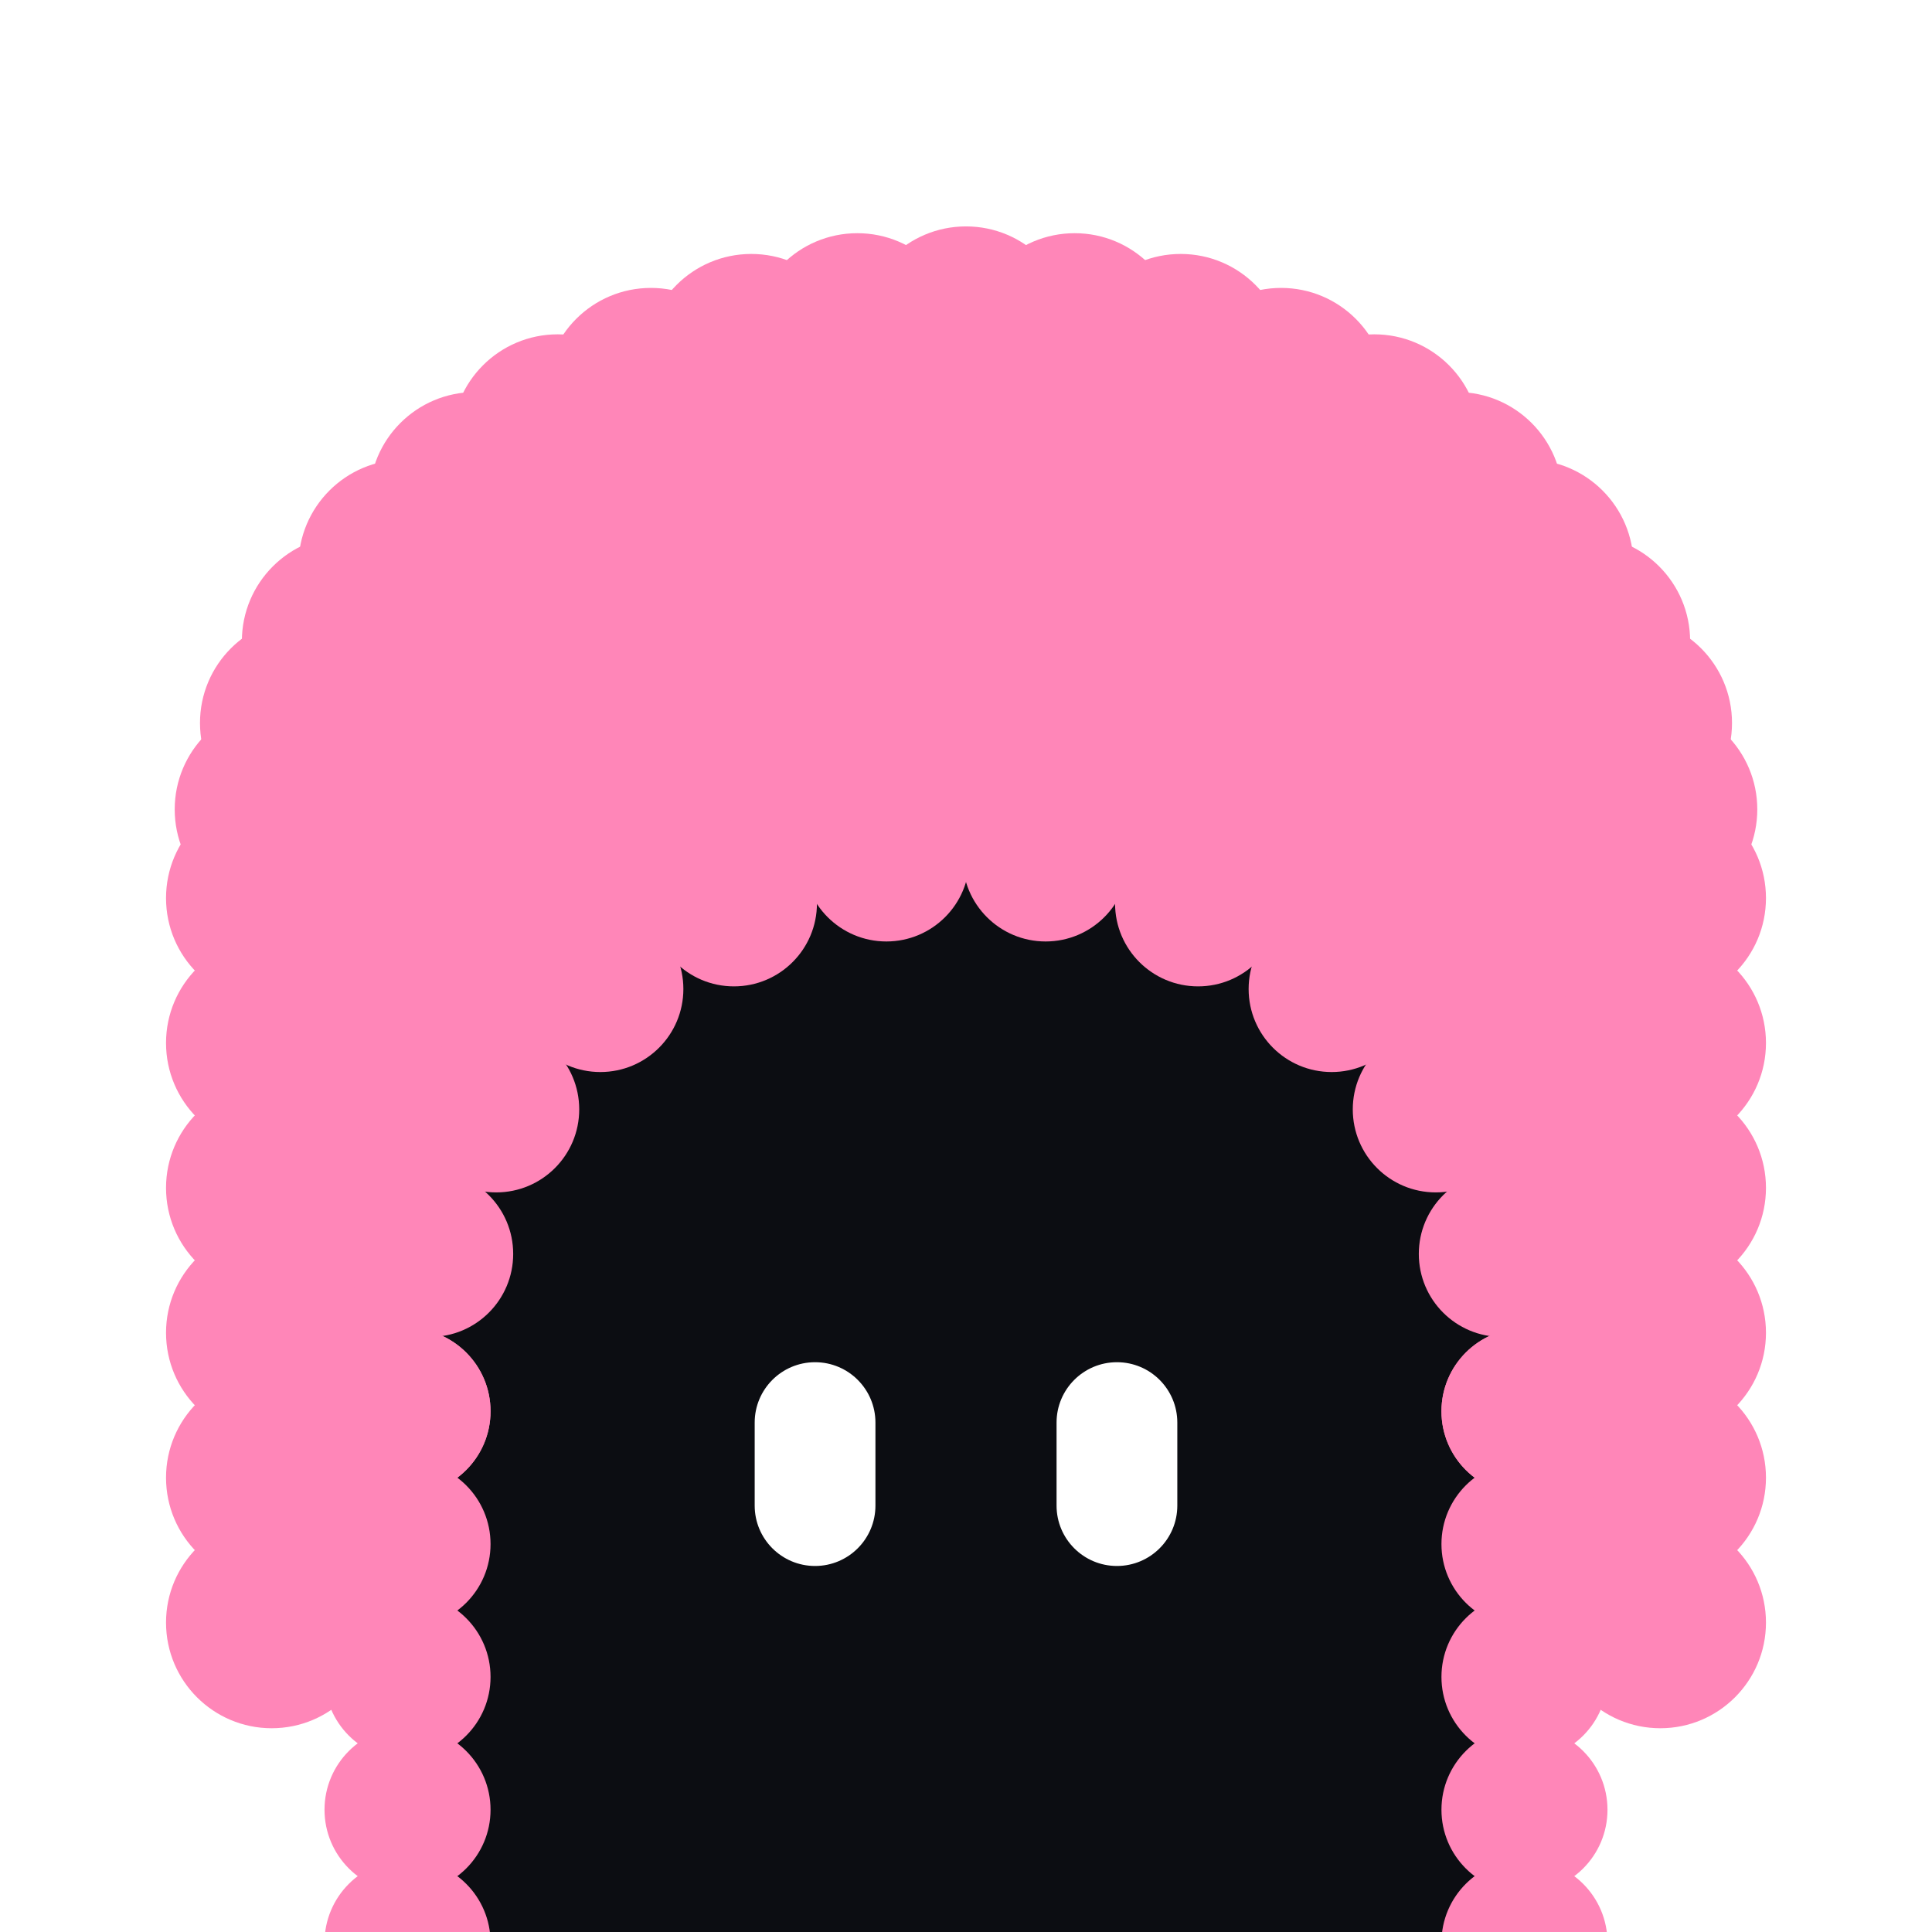
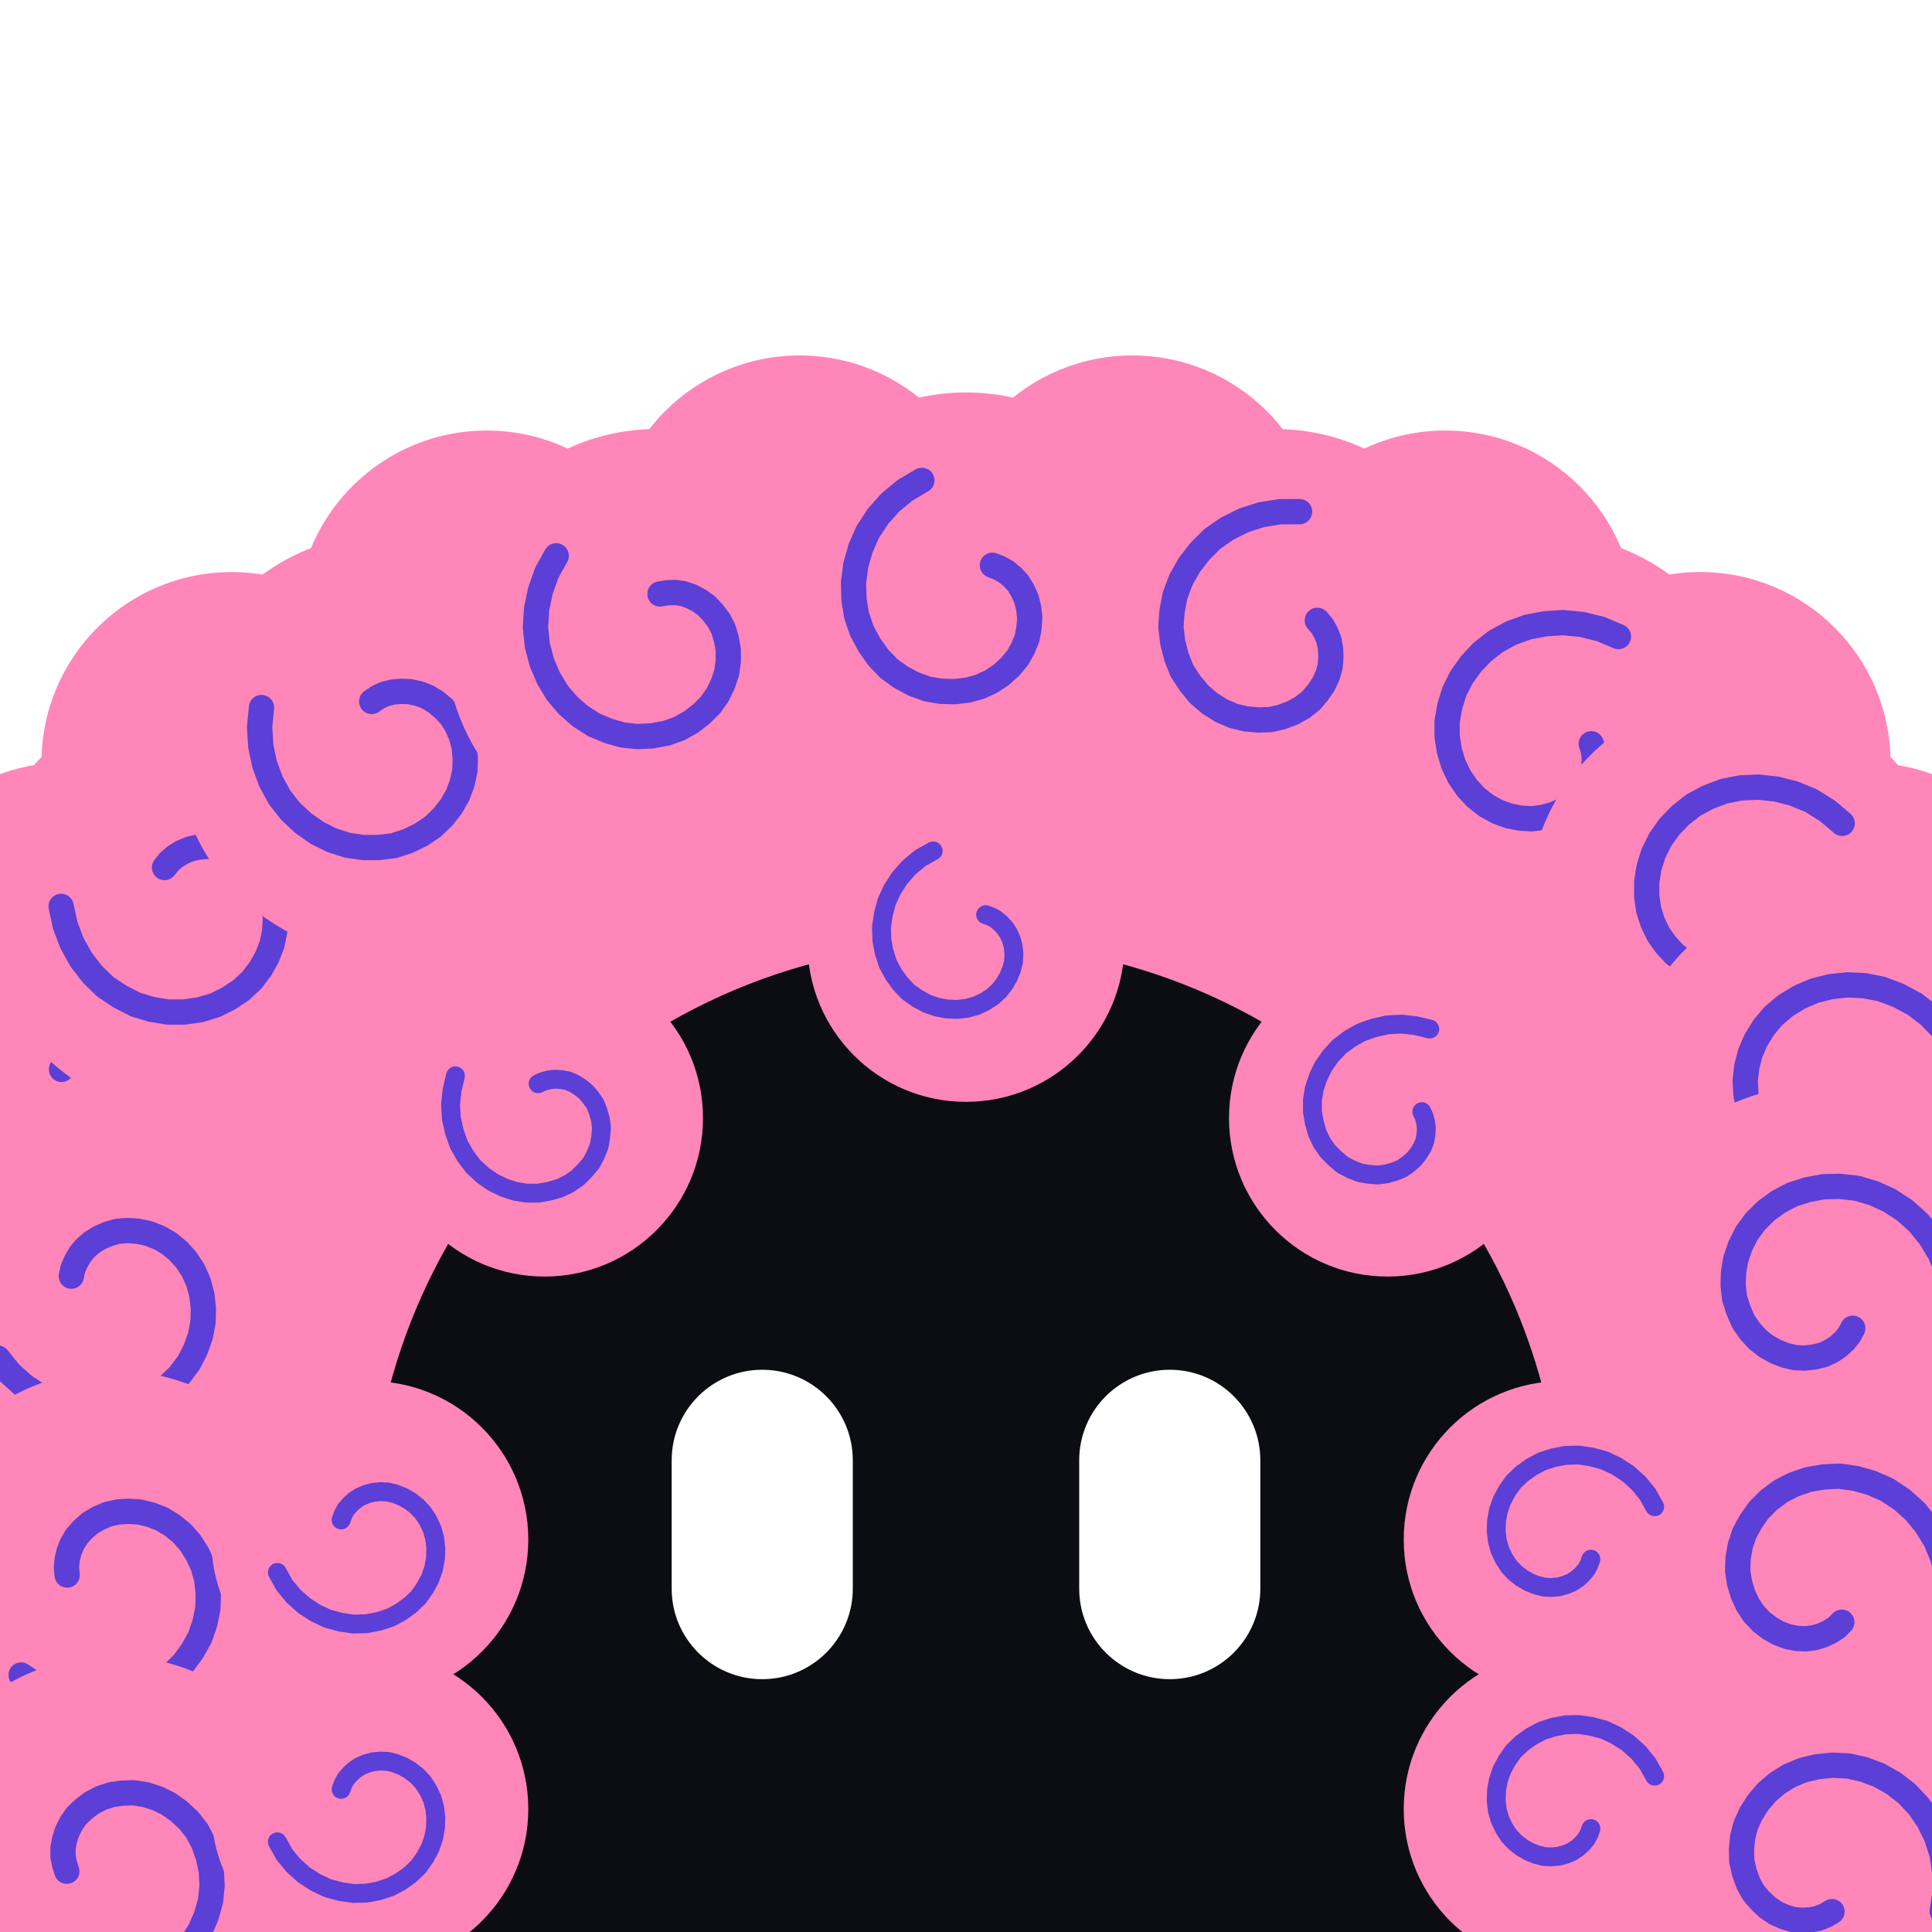
- <svg xmlns="http://www.w3.org/2000/svg" role="img" aria-label="frfro" viewBox="0 0 512 512">
+ <svg xmlns="http://www.w3.org/2000/svg" viewBox="0 0 512 512" role="img" aria-label="frfro">
  <clipPath id="c">
    <rect width="512" height="512" />
  </clipPath>
  <rect width="512" height="512" fill="#ffffff" />
  <g clip-path="url(#c)">
-     <path d="M72.0,430.0 L72.0,238.0 A184.0,150.0 0 0 1 440.0,238.0 L440.0,430.0 Z" fill="#ff86b8" />
-     <circle cx="72.0" cy="430.0" r="28.0" fill="#ff86b8" />
-     <circle cx="72.0" cy="391.6" r="28.0" fill="#ff86b8" />
-     <circle cx="72.0" cy="353.2" r="28.0" fill="#ff86b8" />
-     <circle cx="72.0" cy="314.8" r="28.0" fill="#ff86b8" />
-     <circle cx="72.0" cy="276.4" r="28.0" fill="#ff86b8" />
-     <circle cx="72.0" cy="238.0" r="28.0" fill="#ff86b8" />
-     <circle cx="74.3" cy="214.5" r="28.0" fill="#ff86b8" />
-     <circle cx="81.0" cy="191.6" r="28.0" fill="#ff86b8" />
-     <circle cx="92.1" cy="169.9" r="28.0" fill="#ff86b8" />
-     <circle cx="107.1" cy="149.8" r="28.0" fill="#ff86b8" />
-     <circle cx="125.9" cy="131.9" r="28.0" fill="#ff86b8" />
-     <circle cx="147.8" cy="116.6" r="28.0" fill="#ff86b8" />
-     <circle cx="172.5" cy="104.3" r="28.0" fill="#ff86b8" />
-     <circle cx="199.1" cy="95.3" r="28.0" fill="#ff86b8" />
-     <circle cx="227.2" cy="89.8" r="28.0" fill="#ff86b8" />
-     <circle cx="256.0" cy="88.0" r="28.0" fill="#ff86b8" />
-     <circle cx="284.8" cy="89.8" r="28.0" fill="#ff86b8" />
-     <circle cx="312.9" cy="95.3" r="28.0" fill="#ff86b8" />
-     <circle cx="339.5" cy="104.3" r="28.0" fill="#ff86b8" />
-     <circle cx="364.2" cy="116.6" r="28.0" fill="#ff86b8" />
-     <circle cx="386.1" cy="131.9" r="28.0" fill="#ff86b8" />
-     <circle cx="404.9" cy="149.8" r="28.0" fill="#ff86b8" />
-     <circle cx="419.9" cy="169.9" r="28.0" fill="#ff86b8" />
-     <circle cx="431.0" cy="191.6" r="28.0" fill="#ff86b8" />
-     <circle cx="437.7" cy="214.5" r="28.0" fill="#ff86b8" />
-     <circle cx="440.0" cy="238.0" r="28.0" fill="#ff86b8" />
-     <circle cx="440.0" cy="276.4" r="28.0" fill="#ff86b8" />
-     <circle cx="440.0" cy="314.8" r="28.0" fill="#ff86b8" />
-     <circle cx="440.0" cy="353.2" r="28.0" fill="#ff86b8" />
-     <circle cx="440.0" cy="391.6" r="28.0" fill="#ff86b8" />
-     <circle cx="440.0" cy="430.0" r="28.0" fill="#ff86b8" />
-     <path d="M108.0,600 L108.0,374.0 A148.0,148.0 0 0 1 404.0,374.0 L404.0,600 Z" fill="#0c0d12" />
-     <circle cx="108.0" cy="374.0" r="22.0" fill="#ff86b8" />
-     <circle cx="114.0" cy="332.3" r="22.0" fill="#ff86b8" />
-     <circle cx="131.5" cy="294.0" r="22.0" fill="#ff86b8" />
-     <circle cx="159.1" cy="262.1" r="22.0" fill="#ff86b8" />
-     <circle cx="194.5" cy="239.4" r="22.0" fill="#ff86b8" />
-     <circle cx="234.9" cy="227.5" r="22.0" fill="#ff86b8" />
-     <circle cx="277.1" cy="227.5" r="22.0" fill="#ff86b8" />
-     <circle cx="317.5" cy="239.4" r="22.0" fill="#ff86b8" />
-     <circle cx="352.9" cy="262.1" r="22.0" fill="#ff86b8" />
-     <circle cx="380.5" cy="294.0" r="22.0" fill="#ff86b8" />
-     <circle cx="398.0" cy="332.3" r="22.0" fill="#ff86b8" />
-     <circle cx="404.0" cy="374.0" r="22.0" fill="#ff86b8" />
-     <circle cx="108.0" cy="374.0" r="22.0" fill="#ff86b8" />
-     <circle cx="108.0" cy="409.2" r="22.0" fill="#ff86b8" />
-     <circle cx="108.0" cy="444.4" r="22.0" fill="#ff86b8" />
-     <circle cx="108.0" cy="479.6" r="22.0" fill="#ff86b8" />
-     <circle cx="108.0" cy="514.8" r="22.0" fill="#ff86b8" />
-     <circle cx="404.0" cy="374.0" r="22.0" fill="#ff86b8" />
-     <circle cx="404.0" cy="409.2" r="22.0" fill="#ff86b8" />
-     <circle cx="404.0" cy="444.4" r="22.0" fill="#ff86b8" />
-     <circle cx="404.0" cy="479.6" r="22.0" fill="#ff86b8" />
-     <circle cx="404.0" cy="514.8" r="22.0" fill="#ff86b8" />
-     <rect x="200.0" y="361.0" width="32.0" height="54.0" rx="16.0" fill="#ffffff" />
-     <rect x="280.0" y="361.0" width="32.0" height="54.0" rx="16.0" fill="#ffffff" />
+     <path d="M2.0,600 L2.0,310.0 A254.0,168.0 0 0 1 510.0,310.0 L510.0,600 Z" fill="#ff86b8" />
+     <circle cx="2.0" cy="310.0" r="50.4" fill="#ff86b8" />
+     <circle cx="17.3" cy="252.5" r="50.4" fill="#ff86b8" />
+     <circle cx="61.4" cy="202.0" r="50.4" fill="#ff86b8" />
+     <circle cx="129.0" cy="164.5" r="50.4" fill="#ff86b8" />
+     <circle cx="211.9" cy="144.6" r="50.4" fill="#ff86b8" />
+     <circle cx="300.1" cy="144.6" r="50.4" fill="#ff86b8" />
+     <circle cx="383.0" cy="164.5" r="50.4" fill="#ff86b8" />
+     <circle cx="450.6" cy="202.0" r="50.4" fill="#ff86b8" />
+     <circle cx="494.7" cy="252.5" r="50.4" fill="#ff86b8" />
+     <circle cx="510.0" cy="310.0" r="50.4" fill="#ff86b8" />
+     <circle cx="2.0" cy="310.0" r="50.4" fill="#ff86b8" />
+     <circle cx="2.0" cy="382.8" r="50.4" fill="#ff86b8" />
+     <circle cx="2.0" cy="455.6" r="50.4" fill="#ff86b8" />
+     <circle cx="2.0" cy="528.4" r="50.4" fill="#ff86b8" />
+     <circle cx="510.0" cy="310.0" r="50.4" fill="#ff86b8" />
+     <circle cx="510.0" cy="382.8" r="50.4" fill="#ff86b8" />
+     <circle cx="510.0" cy="455.6" r="50.4" fill="#ff86b8" />
+     <circle cx="510.0" cy="528.4" r="50.4" fill="#ff86b8" />
+     <path d="M24.0,600 L24.0,310.0 A232.0,150.0 0 0 1 488.0,310.0 L488.0,600 Z" fill="#ff86b8" />
+     <circle cx="25.8" cy="291.2" r="56.0" fill="#ff86b8" />
+     <polyline points="16.3,283.4 17.1,281.7 18.3,279.9 19.7,278.4 21.5,277.0 23.6,275.9 25.8,275.1 28.3,274.7 30.9,274.7 33.6,275.0 36.2,275.8 38.8,277.1 41.2,278.8 43.4,280.9 45.3,283.3 46.9,286.2 48.0,289.3 48.7,292.6 48.8,296.1 48.4,299.7 47.5,303.2 46.0,306.7 43.9,309.9 41.3,312.9 38.2,315.5 34.7,317.6 30.8,319.3 26.6,320.3 22.2,320.7 17.7,320.5 13.2,319.5 8.8,317.8 4.7,315.5 0.8,312.5 -2.6,308.9 -5.5,304.8 -7.7,300.2" fill="none" stroke="#5b3fd6" stroke-width="6.7" stroke-linecap="round" stroke-linejoin="round" />
+     <circle cx="51.0" cy="239.8" r="56.0" fill="#ff86b8" />
+     <polyline points="43.6,229.9 44.8,228.4 46.4,227.0 48.2,225.9 50.3,225.0 52.5,224.5 54.9,224.3 57.4,224.4 59.9,225.0 62.4,226.0 64.8,227.5 67.0,229.3 68.9,231.5 70.6,234.1 71.8,237.0 72.6,240.1 73.0,243.4 72.8,246.8 72.1,250.2 70.8,253.6 69.0,256.8 66.7,259.8 63.9,262.4 60.6,264.6 57.0,266.4 53.0,267.6 48.8,268.2 44.5,268.2 40.2,267.5 35.9,266.2 31.8,264.1 27.9,261.5 24.5,258.2 21.5,254.3 19.1,250.0 17.3,245.3 16.2,240.2" fill="none" stroke="#5b3fd6" stroke-width="6.7" stroke-linecap="round" stroke-linejoin="round" />
+     <circle cx="102.6" cy="197.5" r="56.0" fill="#ff86b8" />
+     <polyline points="98.5,185.9 100.1,184.8 102.0,183.9 104.1,183.4 106.3,183.2 108.6,183.3 111.0,183.8 113.3,184.7 115.6,186.1 117.6,187.8 119.5,189.8 121.0,192.2 122.2,194.9 123.0,197.9 123.3,201.0 123.2,204.2 122.5,207.5 121.3,210.7 119.6,213.7 117.4,216.5 114.7,219.1 111.6,221.2 108.1,222.9 104.4,224.1 100.4,224.6 96.2,224.6 92.1,224.0 88.0,222.7 84.0,220.7 80.3,218.1 77.0,215.0 74.1,211.3 71.8,207.1 70.1,202.5 69.1,197.7 68.8,192.7 69.3,187.5" fill="none" stroke="#5b3fd6" stroke-width="6.7" stroke-linecap="round" stroke-linejoin="round" />
+     <circle cx="174.0" cy="169.7" r="56.0" fill="#ff86b8" />
+     <polyline points="174.9,157.4 176.8,157.1 178.9,157.0 181.0,157.3 183.1,158.0 185.2,159.1 187.2,160.5 188.9,162.3 190.5,164.4 191.7,166.7 192.5,169.4 193.0,172.2 193.0,175.2 192.6,178.2 191.6,181.2 190.2,184.1 188.3,186.8 185.9,189.2 183.2,191.3 180.0,193.1 176.6,194.3 172.9,195.0 169.0,195.2 165.1,194.8 161.2,193.7 157.4,192.1 153.8,189.8 150.6,187.0 147.7,183.6 145.4,179.8 143.6,175.6 142.4,171.0 141.9,166.3 142.2,161.4 143.2,156.6 144.9,151.8 147.4,147.3" fill="none" stroke="#5b3fd6" stroke-width="6.7" stroke-linecap="round" stroke-linejoin="round" />
+     <circle cx="256.0" cy="160.0" r="56.0" fill="#ff86b8" />
+     <polyline points="263.0,149.8 264.8,150.5 266.6,151.5 268.3,152.9 269.8,154.5 271.0,156.5 272.0,158.7 272.6,161.1 272.9,163.7 272.7,166.4 272.2,169.1 271.1,171.8 269.7,174.3 267.7,176.7 265.4,178.8 262.7,180.6 259.7,182.0 256.4,182.9 253.0,183.3 249.4,183.2 245.8,182.6 242.2,181.3 238.8,179.5 235.6,177.2 232.8,174.3 230.4,170.9 228.4,167.2 227.0,163.1 226.3,158.8 226.2,154.3 226.8,149.7 228.1,145.2 230.0,140.9 232.7,136.8 236.0,133.1 239.9,129.9 244.3,127.3" fill="none" stroke="#5b3fd6" stroke-width="6.7" stroke-linecap="round" stroke-linejoin="round" />
+     <circle cx="338.0" cy="169.7" r="56.0" fill="#ff86b8" />
+     <polyline points="349.1,164.4 350.4,165.9 351.4,167.7 352.2,169.7 352.6,171.9 352.7,174.2 352.5,176.6 351.8,179.1 350.7,181.4 349.2,183.6 347.4,185.7 345.1,187.5 342.6,188.9 339.7,190.0 336.7,190.7 333.4,190.8 330.1,190.5 326.8,189.7 323.6,188.3 320.6,186.4 317.8,184.0 315.4,181.1 313.3,177.9 311.8,174.2 310.8,170.3 310.3,166.2 310.6,162.0 311.4,157.8 313.0,153.6 315.2,149.7 318.0,146.1 321.3,142.8 325.2,140.1 329.6,137.9 334.3,136.4 339.3,135.6 344.4,135.6" fill="none" stroke="#5b3fd6" stroke-width="6.7" stroke-linecap="round" stroke-linejoin="round" />
+     <circle cx="409.4" cy="197.5" r="56.0" fill="#ff86b8" />
+     <polyline points="421.7,197.1 422.3,199.0 422.5,201.0 422.4,203.2 422.0,205.4 421.1,207.5 419.9,209.6 418.4,211.6 416.4,213.3 414.2,214.8 411.6,215.9 408.9,216.6 405.9,217.0 402.9,216.8 399.8,216.2 396.8,215.1 393.9,213.5 391.2,211.4 388.8,208.8 386.8,205.9 385.2,202.6 384.1,199.0 383.5,195.2 383.5,191.2 384.2,187.2 385.4,183.3 387.3,179.5 389.8,176.0 392.8,172.8 396.4,170.0 400.4,167.8 404.8,166.2 409.5,165.3 414.3,165.0 419.3,165.5 424.2,166.7 428.9,168.7" fill="none" stroke="#5b3fd6" stroke-width="6.7" stroke-linecap="round" stroke-linejoin="round" />
+     <circle cx="461.0" cy="239.8" r="56.0" fill="#ff86b8" />
+     <polyline points="472.9,243.1 472.9,245.1 472.5,247.1 471.7,249.1 470.7,251.1 469.2,252.9 467.4,254.5 465.4,255.9 463.0,257.0 460.4,257.7 457.7,258.0 454.8,257.9 451.9,257.4 449.0,256.3 446.3,254.8 443.7,252.8 441.5,250.4 439.5,247.6 438.0,244.5 436.9,241.1 436.4,237.4 436.4,233.7 437.0,229.9 438.2,226.1 440.0,222.5 442.4,219.1 445.3,216.1 448.7,213.4 452.6,211.3 456.8,209.7 461.3,208.8 466.0,208.6 470.7,209.1 475.4,210.3 480.0,212.2 484.3,214.9 488.2,218.2" fill="none" stroke="#5b3fd6" stroke-width="6.7" stroke-linecap="round" stroke-linejoin="round" />
+     <circle cx="486.2" cy="291.2" r="56.0" fill="#ff86b8" />
+     <polyline points="496.9,297.3 496.3,299.2 495.5,301.1 494.3,302.9 492.7,304.5 490.9,305.9 488.8,307.0 486.4,307.9 483.9,308.3 481.2,308.4 478.4,308.0 475.7,307.2 473.0,306.0 470.5,304.3 468.2,302.1 466.2,299.6 464.6,296.7 463.4,293.5 462.7,290.1 462.5,286.5 462.9,282.8 463.8,279.2 465.3,275.7 467.4,272.3 470.0,269.2 473.2,266.5 476.8,264.3 480.7,262.6 485.0,261.5 489.5,261.0 494.0,261.2 498.6,262.1 503.1,263.8 507.4,266.1 511.3,269.1 514.8,272.7 517.8,276.9" fill="none" stroke="#5b3fd6" stroke-width="6.7" stroke-linecap="round" stroke-linejoin="round" />
+     <circle cx="30.0" cy="343.6" r="56.0" fill="#ff86b8" />
+     <polyline points="18.9,338.2 19.3,336.3 20.1,334.4 21.2,332.5 22.6,330.8 24.3,329.3 26.4,328.0 28.7,327.0 31.2,326.3 33.9,326.1 36.6,326.3 39.4,326.9 42.2,328.0 44.8,329.5 47.2,331.5 49.4,333.9 51.2,336.7 52.6,339.8 53.5,343.2 53.9,346.7 53.8,350.4 53.1,354.1 51.8,357.7 50.0,361.2 47.5,364.5 44.6,367.3 41.2,369.8 37.3,371.8 33.1,373.2 28.7,373.9 24.1,374.0 19.5,373.4 14.9,372.1 10.5,370.0 6.4,367.3 2.6,363.9 -0.6,359.9" fill="none" stroke="#5b3fd6" stroke-width="6.7" stroke-linecap="round" stroke-linejoin="round" />
+     <circle cx="30.0" cy="419.2" r="56.0" fill="#ff86b8" />
+     <polyline points="17.8,417.4 17.6,415.4 17.8,413.3 18.3,411.2 19.1,409.2 20.3,407.2 21.9,405.4 23.8,403.7 26.0,402.4 28.5,401.3 31.2,400.7 34.0,400.5 37.0,400.7 39.9,401.4 42.8,402.5 45.6,404.2 48.2,406.3 50.4,408.8 52.3,411.8 53.8,415.0 54.8,418.6 55.2,422.3 55.1,426.2 54.3,430.1 53.0,433.9 51.0,437.5 48.5,440.9 45.4,443.9 41.8,446.5 37.8,448.5 33.5,450.0 28.8,450.8 24.1,450.9 19.3,450.2 14.5,448.9 9.9,446.8 5.6,443.9" fill="none" stroke="#5b3fd6" stroke-width="6.7" stroke-linecap="round" stroke-linejoin="round" />
+     <circle cx="30.0" cy="494.8" r="56.0" fill="#ff86b8" />
+     <polyline points="17.7,495.9 17.1,494.0 16.7,492.0 16.7,489.8 17.1,487.6 17.8,485.4 18.9,483.2 20.3,481.2 22.2,479.4 24.3,477.8 26.8,476.5 29.5,475.6 32.4,475.2 35.5,475.1 38.6,475.6 41.7,476.6 44.6,478.0 47.4,480.0 50.0,482.4 52.2,485.2 53.9,488.4 55.2,492.0 56.0,495.8 56.2,499.7 55.8,503.7 54.7,507.7 53.0,511.6 50.7,515.2 47.9,518.6 44.4,521.5 40.5,523.9 36.2,525.8 31.6,527.0 26.8,527.5 21.8,527.3 16.9,526.3 12.1,524.5" fill="none" stroke="#5b3fd6" stroke-width="6.7" stroke-linecap="round" stroke-linejoin="round" />
+     <circle cx="482.0" cy="343.6" r="56.0" fill="#ff86b8" />
+     <polyline points="491.0,352.0 490.1,353.7 488.8,355.3 487.2,356.8 485.4,358.0 483.3,359.0 480.9,359.6 478.4,359.9 475.8,359.8 473.2,359.2 470.6,358.2 468.1,356.8 465.8,355.0 463.8,352.8 462.0,350.2 460.7,347.2 459.7,344.1 459.3,340.7 459.4,337.2 460.0,333.7 461.2,330.2 462.9,326.8 465.2,323.7 468.0,320.9 471.3,318.5 474.9,316.6 478.9,315.3 483.2,314.5 487.6,314.4 492.1,314.9 496.5,316.2 500.7,318.1 504.7,320.7 508.4,324.0 511.5,327.8 514.1,332.1 516.1,336.9" fill="none" stroke="#5b3fd6" stroke-width="6.7" stroke-linecap="round" stroke-linejoin="round" />
+     <circle cx="482.0" cy="419.2" r="56.0" fill="#ff86b8" />
+     <polyline points="488.1,429.9 486.7,431.3 485.0,432.4 483.1,433.3 480.9,434.0 478.6,434.3 476.2,434.2 473.7,433.7 471.3,432.8 469.0,431.5 466.8,429.8 464.8,427.7 463.2,425.3 461.9,422.5 461.0,419.5 460.5,416.3 460.6,413.0 461.2,409.6 462.3,406.3 464.0,403.2 466.1,400.2 468.8,397.5 471.9,395.2 475.4,393.4 479.2,392.1 483.3,391.4 487.5,391.2 491.8,391.8 496.0,393.0 500.1,394.8 504.0,397.4 507.5,400.5 510.5,404.2 513.0,408.3 514.9,412.9 516.1,417.8 516.5,422.9" fill="none" stroke="#5b3fd6" stroke-width="6.7" stroke-linecap="round" stroke-linejoin="round" />
+     <circle cx="482.0" cy="494.8" r="56.0" fill="#ff86b8" />
+     <polyline points="485.5,506.6 483.8,507.6 481.8,508.4 479.7,508.8 477.5,508.9 475.2,508.7 472.9,508.0 470.6,507.0 468.4,505.5 466.5,503.7 464.7,501.6 463.3,499.1 462.3,496.3 461.6,493.3 461.5,490.2 461.8,487.0 462.6,483.8 464.0,480.7 465.9,477.7 468.2,475.0 471.0,472.6 474.2,470.6 477.8,469.1 481.6,468.2 485.6,467.8 489.8,468.0 493.9,468.9 497.9,470.4 501.8,472.6 505.3,475.3 508.5,478.7 511.1,482.5 513.2,486.8 514.7,491.5 515.4,496.3 515.5,501.4 514.7,506.5" fill="none" stroke="#5b3fd6" stroke-width="6.7" stroke-linecap="round" stroke-linejoin="round" />
+     <path d="M98.0,600 L98.0,408.0 A158.0,158.0 0 0 1 414.0,408.0 L414.0,600 Z" fill="#0c0d12" />
+     <circle cx="98.0" cy="408.0" r="42.0" fill="#ff86b8" />
+     <polyline points="90.4,402.8 90.9,401.4 91.6,400.1 92.7,398.8 93.9,397.7 95.4,396.7 97.0,396.0 98.8,395.5 100.8,395.3 102.8,395.4 104.8,395.9 106.8,396.7 108.7,397.8 110.5,399.2 112.1,400.9 113.4,402.9 114.5,405.2 115.2,407.7 115.5,410.3 115.4,413.0 114.9,415.7 114.0,418.3 112.6,420.9 110.9,423.3 108.7,425.4 106.2,427.2 103.4,428.7 100.3,429.7 97.1,430.3 93.7,430.4 90.3,429.9 86.9,429.0 83.7,427.5 80.6,425.5 77.8,423.0 75.4,420.1 73.5,416.7" fill="none" stroke="#5b3fd6" stroke-width="5.0" stroke-linecap="round" stroke-linejoin="round" />
+     <circle cx="144.3" cy="296.3" r="42.0" fill="#ff86b8" />
+     <polyline points="142.6,287.2 143.9,286.6 145.4,286.2 147.0,286.0 148.7,286.1 150.4,286.4 152.1,287.1 153.7,288.1 155.2,289.3 156.5,290.8 157.7,292.5 158.5,294.5 159.1,296.6 159.4,298.9 159.2,301.3 158.8,303.6 157.9,305.9 156.7,308.2 155.0,310.2 153.1,312.1 150.8,313.7 148.3,314.9 145.5,315.7 142.6,316.2 139.5,316.2 136.5,315.7 133.5,314.7 130.6,313.3 127.9,311.4 125.4,309.1 123.3,306.3 121.6,303.3 120.4,299.9 119.6,296.3 119.4,292.6 119.8,288.9 120.7,285.1" fill="none" stroke="#5b3fd6" stroke-width="5.0" stroke-linecap="round" stroke-linejoin="round" />
+     <circle cx="256.0" cy="250.0" r="42.0" fill="#ff86b8" />
+     <polyline points="261.2,242.4 262.6,242.9 263.9,243.6 265.2,244.7 266.3,245.9 267.3,247.4 268.0,249.0 268.5,250.8 268.7,252.8 268.6,254.8 268.1,256.8 267.3,258.8 266.2,260.7 264.8,262.5 263.1,264.1 261.1,265.4 258.8,266.5 256.3,267.2 253.7,267.5 251.0,267.4 248.3,266.9 245.7,266.0 243.1,264.6 240.7,262.9 238.6,260.7 236.8,258.2 235.3,255.4 234.3,252.3 233.7,249.1 233.6,245.7 234.1,242.3 235.0,238.9 236.5,235.7 238.5,232.6 241.0,229.8 243.9,227.4 247.3,225.5" fill="none" stroke="#5b3fd6" stroke-width="5.0" stroke-linecap="round" stroke-linejoin="round" />
+     <circle cx="367.7" cy="296.3" r="42.0" fill="#ff86b8" />
+     <polyline points="376.8,294.6 377.4,295.9 377.8,297.4 378.0,299.0 377.9,300.7 377.6,302.4 376.9,304.1 375.9,305.7 374.7,307.2 373.2,308.5 371.5,309.7 369.5,310.5 367.4,311.1 365.1,311.4 362.7,311.2 360.4,310.8 358.1,309.9 355.8,308.7 353.8,307.0 351.9,305.1 350.3,302.8 349.1,300.3 348.3,297.5 347.8,294.6 347.8,291.5 348.3,288.5 349.3,285.5 350.7,282.6 352.6,279.9 354.9,277.4 357.7,275.3 360.7,273.6 364.1,272.4 367.7,271.6 371.4,271.4 375.1,271.8 378.9,272.7" fill="none" stroke="#5b3fd6" stroke-width="5.0" stroke-linecap="round" stroke-linejoin="round" />
+     <circle cx="414.0" cy="408.0" r="42.0" fill="#ff86b8" />
+     <polyline points="421.6,413.2 421.1,414.6 420.4,415.9 419.3,417.2 418.1,418.3 416.6,419.3 415.0,420.0 413.2,420.5 411.2,420.7 409.2,420.6 407.2,420.1 405.2,419.3 403.3,418.2 401.5,416.8 399.9,415.1 398.6,413.1 397.5,410.8 396.8,408.3 396.5,405.7 396.6,403.0 397.1,400.3 398.0,397.7 399.4,395.1 401.1,392.7 403.3,390.6 405.8,388.8 408.6,387.3 411.7,386.3 414.9,385.7 418.3,385.6 421.7,386.1 425.1,387.0 428.3,388.5 431.4,390.5 434.2,393.0 436.6,395.9 438.5,399.3" fill="none" stroke="#5b3fd6" stroke-width="5.0" stroke-linecap="round" stroke-linejoin="round" />
+     <circle cx="98.0" cy="479.4" r="42.0" fill="#ff86b8" />
+     <polyline points="90.4,474.2 90.9,472.8 91.6,471.5 92.7,470.2 93.9,469.1 95.4,468.1 97.0,467.4 98.8,466.9 100.8,466.7 102.8,466.8 104.8,467.3 106.8,468.1 108.7,469.2 110.5,470.6 112.1,472.3 113.4,474.3 114.5,476.6 115.2,479.1 115.5,481.7 115.4,484.4 114.9,487.1 114.0,489.7 112.6,492.3 110.9,494.7 108.7,496.8 106.2,498.6 103.4,500.1 100.3,501.1 97.1,501.7 93.7,501.8 90.3,501.3 86.9,500.4 83.7,498.9 80.6,496.9 77.8,494.4 75.4,491.5 73.5,488.1" fill="none" stroke="#5b3fd6" stroke-width="5.0" stroke-linecap="round" stroke-linejoin="round" />
+     <circle cx="98.0" cy="550.8" r="42.0" fill="#ff86b8" />
+     <polyline points="90.4,545.6 90.9,544.2 91.6,542.9 92.7,541.6 93.9,540.5 95.4,539.5 97.0,538.8 98.8,538.3 100.8,538.1 102.8,538.2 104.8,538.7 106.8,539.5 108.7,540.6 110.5,542.0 112.1,543.7 113.4,545.7 114.5,548.0 115.2,550.5 115.5,553.1 115.4,555.8 114.9,558.5 114.0,561.1 112.6,563.7 110.9,566.1 108.7,568.2 106.2,570.0 103.4,571.5 100.3,572.5 97.1,573.1 93.7,573.2 90.3,572.7 86.9,571.8 83.7,570.3 80.6,568.3 77.8,565.8 75.4,562.9 73.5,559.5" fill="none" stroke="#5b3fd6" stroke-width="5.0" stroke-linecap="round" stroke-linejoin="round" />
+     <circle cx="414.0" cy="479.4" r="42.0" fill="#ff86b8" />
+     <polyline points="421.6,484.6 421.1,486.0 420.4,487.3 419.3,488.6 418.1,489.7 416.6,490.7 415.0,491.4 413.2,491.9 411.2,492.1 409.2,492.0 407.2,491.5 405.2,490.7 403.3,489.6 401.5,488.2 399.9,486.5 398.6,484.5 397.5,482.2 396.8,479.7 396.5,477.1 396.6,474.4 397.1,471.7 398.0,469.1 399.4,466.5 401.1,464.1 403.3,462.0 405.8,460.2 408.6,458.7 411.7,457.7 414.9,457.1 418.3,457.0 421.7,457.5 425.1,458.4 428.3,459.9 431.4,461.9 434.2,464.4 436.6,467.3 438.5,470.7" fill="none" stroke="#5b3fd6" stroke-width="5.0" stroke-linecap="round" stroke-linejoin="round" />
+     <circle cx="414.0" cy="550.8" r="42.0" fill="#ff86b8" />
+     <polyline points="421.6,556.0 421.1,557.4 420.4,558.7 419.3,560.0 418.1,561.1 416.6,562.1 415.0,562.8 413.2,563.3 411.2,563.5 409.2,563.4 407.2,562.9 405.2,562.1 403.3,561.0 401.5,559.6 399.9,557.9 398.6,555.9 397.5,553.6 396.8,551.1 396.5,548.5 396.6,545.8 397.1,543.1 398.0,540.5 399.4,537.9 401.1,535.5 403.3,533.4 405.8,531.6 408.6,530.1 411.7,529.1 414.9,528.5 418.3,528.4 421.7,528.9 425.1,529.8 428.3,531.3 431.4,533.3 434.2,535.8 436.6,538.7 438.5,542.1" fill="none" stroke="#5b3fd6" stroke-width="5.0" stroke-linecap="round" stroke-linejoin="round" />
+     <rect x="178.0" y="363.0" width="48.0" height="82.0" rx="24.0" fill="#ffffff" />
+     <rect x="286.0" y="363.0" width="48.0" height="82.0" rx="24.0" fill="#ffffff" />
  </g>
</svg>
